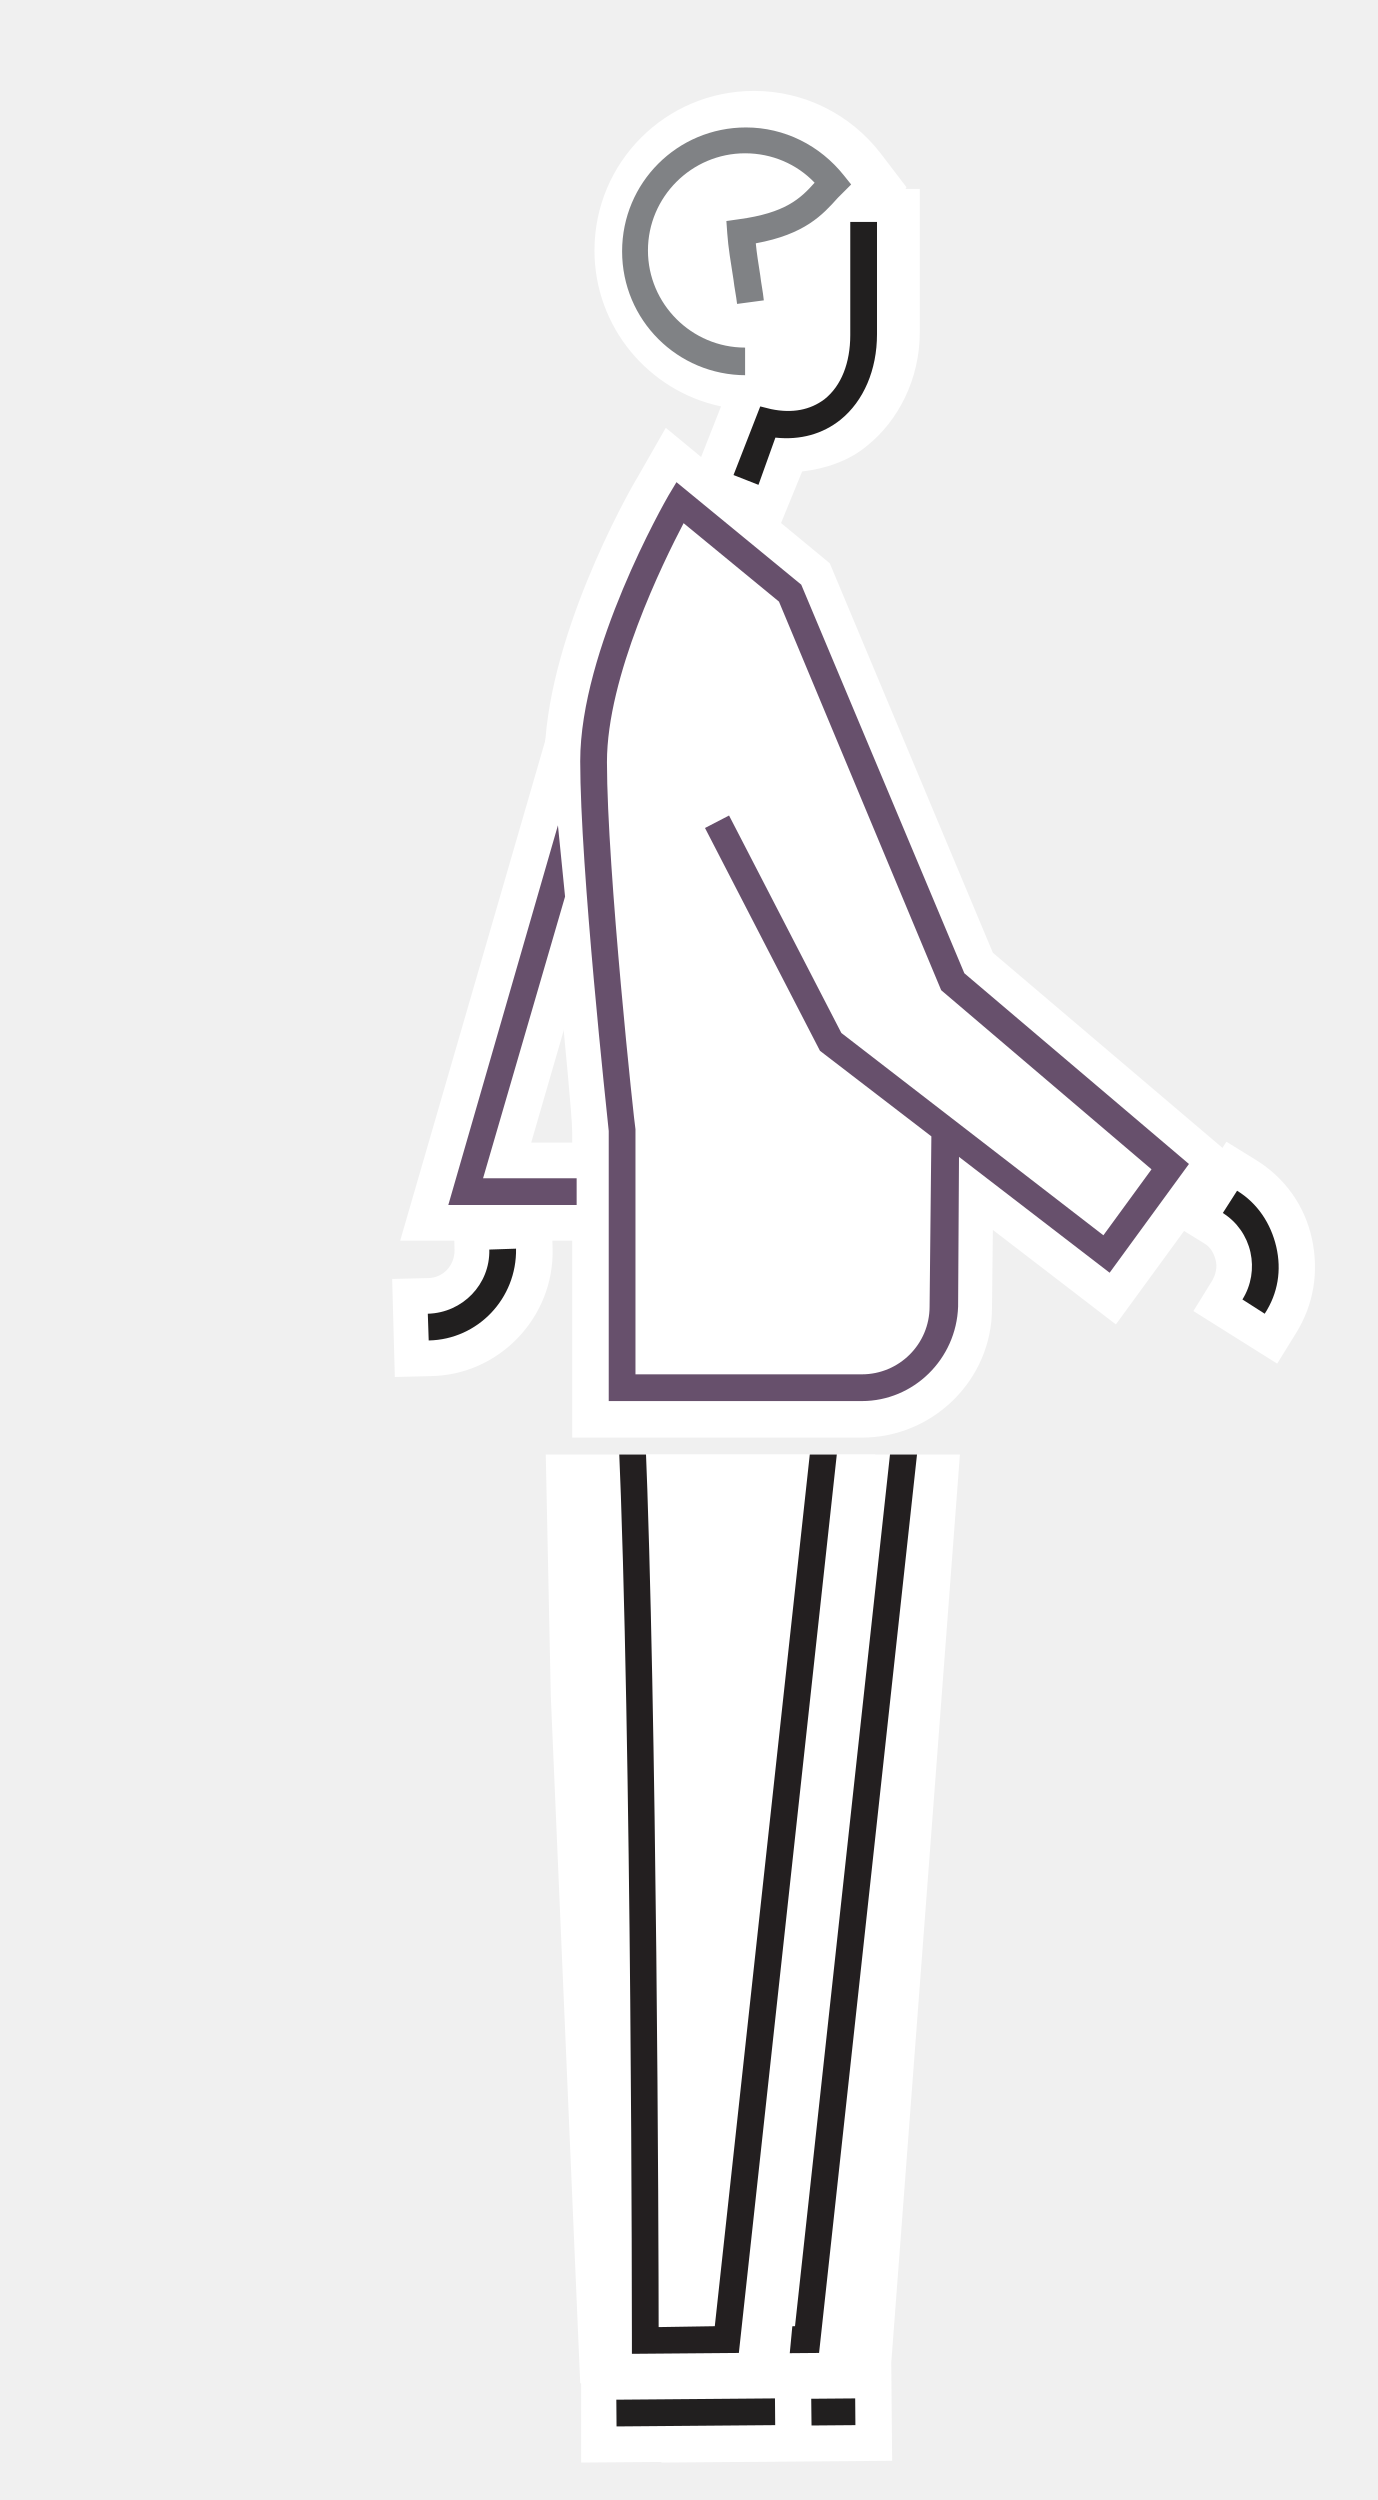
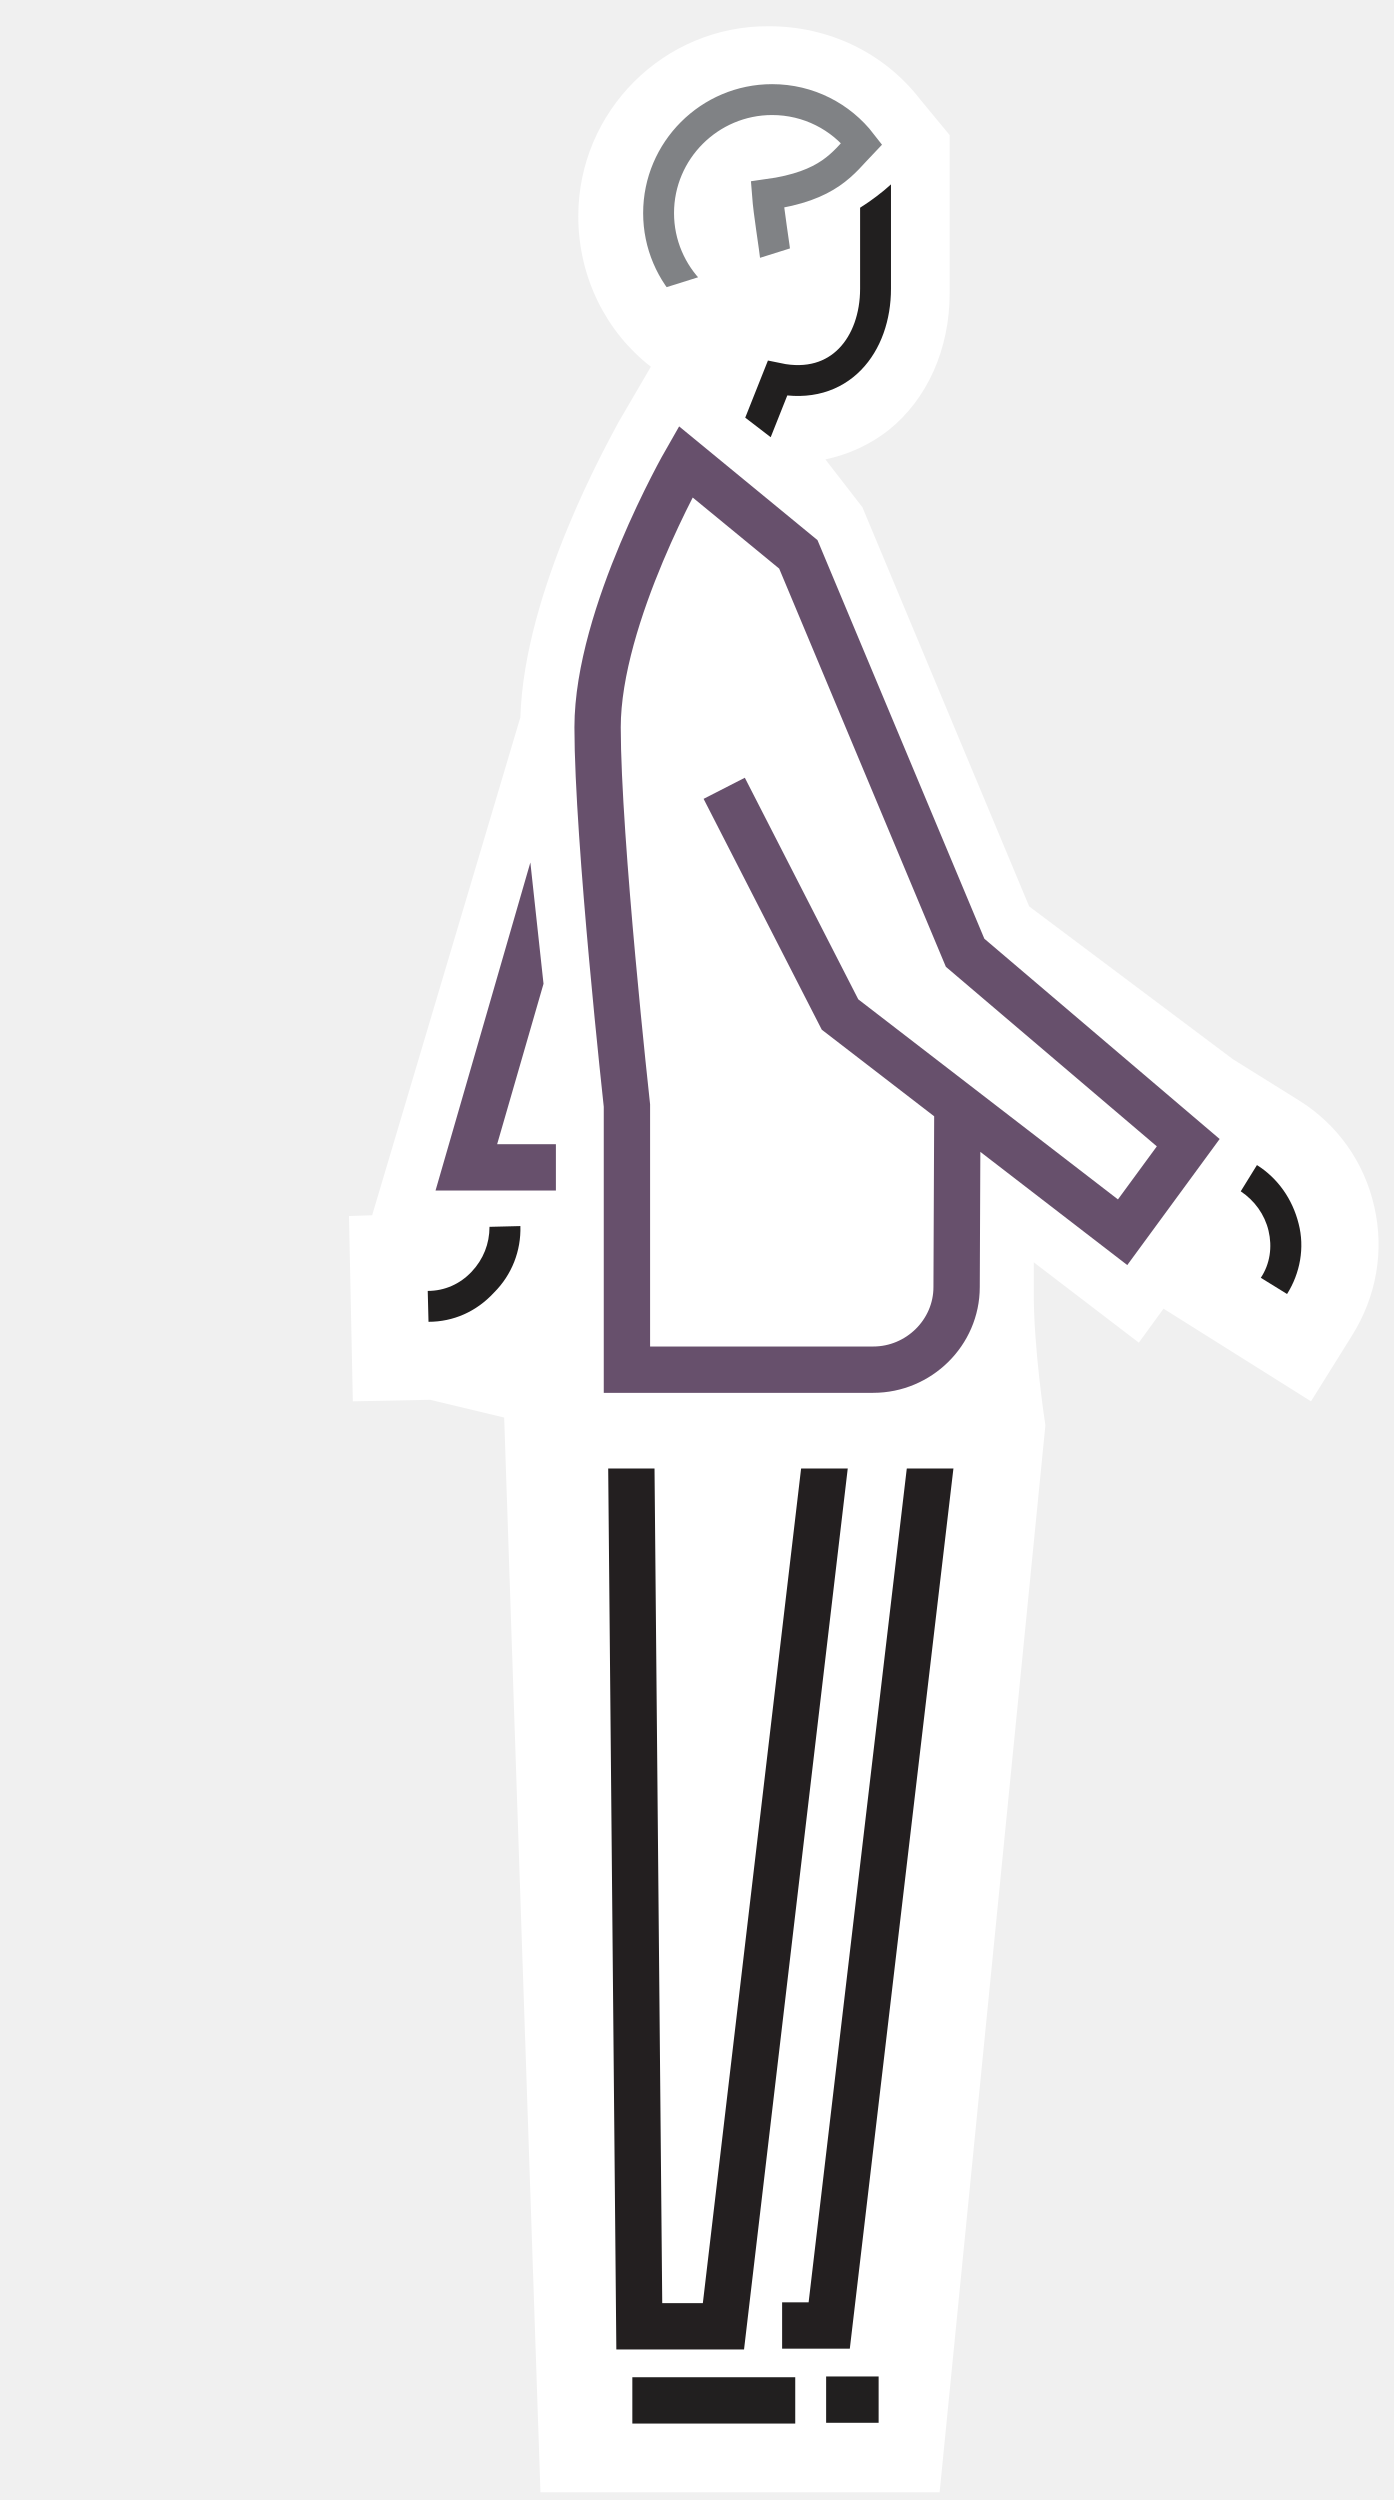
- <svg xmlns="http://www.w3.org/2000/svg" xmlns:xlink="http://www.w3.org/1999/xlink" version="1.1" id="Layer_1" x="0px" y="0px" viewBox="0 0 154.5 280.5" style="enable-background:new 0 0 154.5 280.5;" xml:space="preserve">
+ <svg xmlns="http://www.w3.org/2000/svg" xmlns:xlink="http://www.w3.org/1999/xlink" version="1.1" id="Layer_1" x="0px" y="0px" viewBox="0 0 180.5 323.8" style="enable-background:new 0 0 180.5 323.8;" xml:space="preserve">
  <style type="text/css">
	.st0{fill:#FFFFFF;}
	.st1{fill:#211F1F;}
- 	.st2{fill:#808285;}
- 	.st3{fill:#67506C;}
- 	.st4{clip-path:url(#SVGID_2_);}
- 	.st5{fill:#231F20;}
- 	.st6{fill:none;stroke:#00B48D;stroke-width:3;stroke-miterlimit:10;}
+ 	.st2{fill:none;stroke:#00B48D;stroke-width:3;stroke-miterlimit:10;}
+ 	.st3{clip-path:url(#XMLID_2_);fill:none;stroke:#808285;stroke-width:4;stroke-miterlimit:10;}
+ 	.st4{fill:none;stroke:#67506C;stroke-width:6;stroke-miterlimit:10;}
+ 	.st5{clip-path:url(#XMLID_3_);fill:none;stroke:#231F20;stroke-width:6;stroke-miterlimit:10;}
+ 	.st6{fill:none;stroke:#211F1F;stroke-width:6;stroke-miterlimit:10;}
+ 	.st7{clip-path:url(#XMLID_4_);fill:none;stroke:#231F20;stroke-width:6;stroke-miterlimit:10;}
+ 	.st8{clip-path:url(#XMLID_5_);fill:none;stroke:#67506C;stroke-width:6;stroke-miterlimit:10;}
+ 	.st9{clip-path:url(#XMLID_6_);fill:#FFFFFF;stroke:#211F1F;stroke-width:4;stroke-miterlimit:10;}
</style>
  <g>
-     <polygon class="st0" points="44.9,139.2 61.7,81.3 72.3,84.4 59.6,128.2 67.2,128.2 67.2,139.2  " />
-     <g id="XMLID_18_">
-       <path class="st0" d="M101.6,21.2l0.1-0.2l-2.9-3.8c-3.4-4.4-8.6-7-14.2-7c-9.9,0-17.9,8-17.9,17.9c0,8.6,6.1,15.8,14.2,17.5    l-3.9,9.9l10.3,4l2.7-6.6c2.6-0.3,5.3-1.2,7.3-2.9c3.5-2.8,5.9-7.5,5.9-12.7V21.2H101.6z" />
-       <path class="st1" d="M85.1,54.4l-2.8-1.1l3-7.7l1.2,0.3c2.4,0.5,4.4,0.1,6-1.1c1.9-1.5,2.9-4.1,2.9-7.2V24.9h3v12.6    c0,4-1.5,7.5-4.1,9.6c-2,1.6-4.5,2.3-7.3,2L85.1,54.4z" />
+     <path class="st0" d="M178,156.3c-1.3-5.8-4.8-10.7-9.8-13.8l-8.5-5.3l-26.4-19.8l-21.6-51.7l-4.8-6.2c2.9-0.6,5.8-1.9,8.2-3.8   c5-4,7.9-10.5,7.9-17.7V17.5l-3.8-4.6c-4.7-6.1-11.9-9.5-19.6-9.5C86,3.3,74.9,14.4,74.9,28c0,7.9,3.6,15,9.4,19.5l-4.2,7.2   C78.9,57,67.9,76.4,67.4,92.9l-19.2,64.5l-3,0.1l0.5,24l10-0.2l9.6,2.3L70,322.8h51.7l13.7-138.2c0,0-1.6-10.3-1.5-17.6l0-3.5   l13.6,10.4l3.2-4.4l19.1,12l5.3-8.5C178.3,167.9,179.3,162,178,156.3z" />
+     <path class="st1" d="M166.7,167.6l-3.4-2.1c1.2-1.8,1.5-4,1-6.1c-0.5-2.1-1.8-3.9-3.6-5.1l2.1-3.4c2.7,1.7,4.6,4.4,5.4,7.6   C169,161.6,168.4,164.9,166.7,167.6z" />
+     <path id="XMLID_176_" class="st2" d="M117.6,220.7" />
+     <g id="XMLID_173_">
+       <defs>
+         <polygon id="XMLID_174_" points="116,19 108.7,27 105.1,31.3 82.5,38.4 81.7,14 106.1,7.7    " />
+       </defs>
+       <clipPath id="XMLID_2_">
+         <use xlink:href="#XMLID_174_" style="overflow:visible;" />
+       </clipPath>
+       <path id="XMLID_175_" class="st3" d="M100,42.3c-8.1,0-14.7-6.6-14.7-14.7c0-8.1,6.6-14.7,14.7-14.7c4.7,0,8.9,2.2,11.6,5.7    c-2.4,2.5-4.2,5.5-12.2,6.6c0.2,2.6,0.8,5.9,1.2,9.3" />
    </g>
-     <path class="st2" d="M83.7,42.1c-7.7,0-13.9-6.2-13.9-13.9s6.2-13.9,13.9-13.9c4.3,0,8.3,2,11,5.4l0.8,1l-0.9,0.9   c-0.2,0.2-0.4,0.4-0.6,0.6c-1.7,1.9-3.7,4.1-9.2,5.1c0.1,1.1,0.3,2.3,0.5,3.6c0.1,0.9,0.3,1.8,0.4,2.8l-3,0.4   c-0.1-0.9-0.3-1.8-0.4-2.7c-0.3-1.9-0.6-3.7-0.7-5.2l-0.1-1.4l1.4-0.2c5.2-0.7,6.9-2.3,8.5-4.1c-2-2.1-4.8-3.3-7.8-3.3   c-6,0-10.9,4.9-10.9,10.9s4.9,10.9,10.9,10.9V42.1z" />
-     <g id="XMLID_14_">
-       <g id="XMLID_17_">
-         <path class="st0" d="M133.9,147.1l2.1-3.4c0.4-0.7,0.6-1.5,0.4-2.3c-0.2-0.8-0.6-1.5-1.3-1.9l-3.4-2.1l5.9-9.3l3.4,2.1     c3.2,2,5.4,5.1,6.2,8.8c0.8,3.7,0.2,7.4-1.8,10.6l-2.1,3.4L133.9,147.1z" />
-         <path class="st1" d="M141.9,147.4l-2.5-1.6c1-1.6,1.3-3.5,0.9-5.3c-0.4-1.8-1.5-3.4-3.1-4.4l1.6-2.5c2.3,1.4,3.8,3.7,4.4,6.3     S143.4,145.1,141.9,147.4z" />
+     <path id="XMLID_172_" class="st4" d="M93.8,102.1l15,29.3l36.6,28.2l8.5-11.6l-28.9-24.6l-21.6-51.6l-14.6-12   c0,0-11.4,19.9-11.4,34.4c0,14.5,3.8,49,3.8,49l0,34.2l31.9,0c5.9,0,10.8-4.8,10.8-10.7L124,143" />
+     <g id="XMLID_165_">
+       <g id="XMLID_169_">
+         <defs>
+           <polygon id="XMLID_170_" points="114.9,182.2 103.1,306.8 74.2,306.9 65.3,186.1 97.9,184.2     " />
+         </defs>
+         <clipPath id="XMLID_3_">
+           <use xlink:href="#XMLID_170_" style="overflow:visible;" />
+         </clipPath>
+         <polyline id="XMLID_171_" class="st5" points="81.7,182.2 82.8,301.3 93.7,301.3 111.9,146.7    " />
+       </g>
+       <line id="XMLID_168_" class="st6" x1="81.9" y1="310.9" x2="103" y2="310.9" />
+       <g id="XMLID_166_">
+         <g id="XMLID_203_">
+           <defs>
+             <polygon id="XMLID_204_" points="128.6,182.1 116.8,306.7 87.9,306.8 79,186.1 111.6,184.1      " />
+           </defs>
+           <clipPath id="XMLID_4_">
+             <use xlink:href="#XMLID_204_" style="overflow:visible;" />
+           </clipPath>
+           <polyline id="XMLID_163_" class="st7" points="101.3,301.2 107.4,301.2 125.6,146.6     " />
+         </g>
+         <line id="XMLID_167_" class="st6" x1="107" y1="310.8" x2="113.8" y2="310.8" />
      </g>
    </g>
-     <g id="XMLID_13_">
-       <path class="st0" d="M64.2,161.2v-34.1c0-3.9-3.1-29.8-3.1-41.7c0-13.4,9.3-30,10.4-31.8l3.2-5.6l18.4,15.2l18.3,43.7l27.3,23.2    l-13.5,18.5l-13.8-10.6l-0.1,8.8c0,8-6.6,14.5-14.6,14.5H64.2z" />
-       <path class="st3" d="M96.7,157.2H68.3l0-30.3c-0.2-2-3.2-29.5-3.2-41.5c0-12.5,9.5-29.1,9.9-29.8l0.9-1.5l14,11.5l18.3,43.6    l25.2,21.4l-8.9,12.2l-16.9-13l-0.1,16.8C107.3,152.5,102.5,157.2,96.7,157.2z M71.3,154.2h25.4c4.2,0,7.6-3.4,7.6-7.6l0.2-19.1    L92,117.9l-12.9-25l2.7-1.4l12.6,24.4l29.4,22.7l5.4-7.4l-23.6-20.1L87.4,67.5l-10.7-8.8c-2.3,4.4-8.6,17.2-8.6,26.8    c0,12,3.1,40.9,3.2,41.2l0,0.2L71.3,154.2z" />
-     </g>
-     <g id="XMLID_4_">
-       <g id="XMLID_6_">
-         <path class="st0" d="M44,143.5l4-0.1c1.7,0,3-1.4,3-3.1l-0.1-4l11-0.2l0.1,4c0.2,7.7-6,14.2-13.7,14.3l-4,0.1L44,143.5z" />
-         <path class="st1" d="M48.1,150.4l-0.1-3c3.9-0.1,7-3.3,6.9-7.2l3-0.1C58,145.7,53.6,150.3,48.1,150.4z" />
-       </g>
-     </g>
-     <polygon class="st3" points="64.7,135.2 50.3,135.2 62.6,92.6 63.4,100.6 54.2,132.2 64.7,132.2  " />
+     <path class="st1" d="M55.5,171.2l-0.1-4c2.2,0,4.2-0.9,5.7-2.5c1.5-1.6,2.3-3.6,2.3-5.8l4-0.1c0.1,3.2-1.1,6.3-3.4,8.6   C61.7,169.9,58.7,171.2,55.5,171.2z" />
    <g>
      <defs>
-         <rect id="SVGID_1_" x="3.6" y="163.2" width="132.4" height="116.1" />
+         <polygon id="XMLID_141_" points="67.4,99.8 72,142.2 72,164.7 32.5,167    " />
      </defs>
-       <clipPath id="SVGID_2_">
-         <use xlink:href="#SVGID_1_" style="overflow:visible;" />
+       <clipPath id="XMLID_5_">
+         <use xlink:href="#XMLID_141_" style="overflow:visible;" />
      </clipPath>
-       <g class="st4">
-         <polygon class="st0" points="100.1,276.1 100,265.1 109.6,138.1 109.6,138.1 70.2,161.5 70.8,190.3 74.1,267.4 74.2,267.4      74.2,276.3    " />
-         <rect x="85.6" y="261.8" transform="matrix(8.174773e-03 1 -1 8.174773e-03 357.0522 181.3604)" class="st1" width="3" height="17.8" />
-         <path class="st5" d="M79.9,264.1l0-1.5c0-0.6-0.2-58.7-1.7-92.7l3-0.1c1.3,31,1.7,81.9,1.7,91.3l6.3-0.1l14.1-129.4l3,0.3     L91.9,264L79.9,264.1z" />
-         <polygon class="st0" points="91.1,276.1 91,267.5 88.5,265.2 100.6,138.1 100.6,138.1 61.2,161.5 61.8,190.3 65.1,267.4      65.2,267.4 65.2,276.3    " />
-         <rect x="76.6" y="261.8" transform="matrix(8.174773e-03 1 -1 8.174773e-03 348.1258 190.36)" class="st1" width="3" height="17.8" />
-         <g id="XMLID_1_">
-           <path class="st6" d="M98.6,192.4" />
-           <path class="st6" d="M98.6,192.4" />
-         </g>
-         <path class="st5" d="M70.9,264.1l0-1.5c0-0.6,0-67.4-1.5-101.5l3-0.1c1.3,31,1.5,90.7,1.5,100.1l6.3-0.1l14.1-129.4l3,0.3     L82.9,264L70.9,264.1z" />
-       </g>
+       <polyline id="XMLID_144_" class="st8" points="75.1,151.2 60.4,151.2 76.5,95.5   " />
    </g>
+     <g id="XMLID_56_">
+       <defs>
+         <path id="XMLID_81_" d="M93.4,51.7l6.7-21.2c6.1,0.8,15-5.5,17.1-8.6l-3.6,45.3L93.4,51.7z" />
+       </defs>
+       <clipPath id="XMLID_6_">
+         <use xlink:href="#XMLID_81_" style="overflow:visible;" />
+       </clipPath>
+       <path id="XMLID_137_" class="st9" d="M97.6,56.8l3.1-7.8c8.1,1.7,12.7-4.4,12.7-11.6c0-2.5,0-12,0-14.9" />
+     </g>
+     <rect x="72" y="182.1" class="st0" width="54.6" height="8.1" />
  </g>
</svg>
